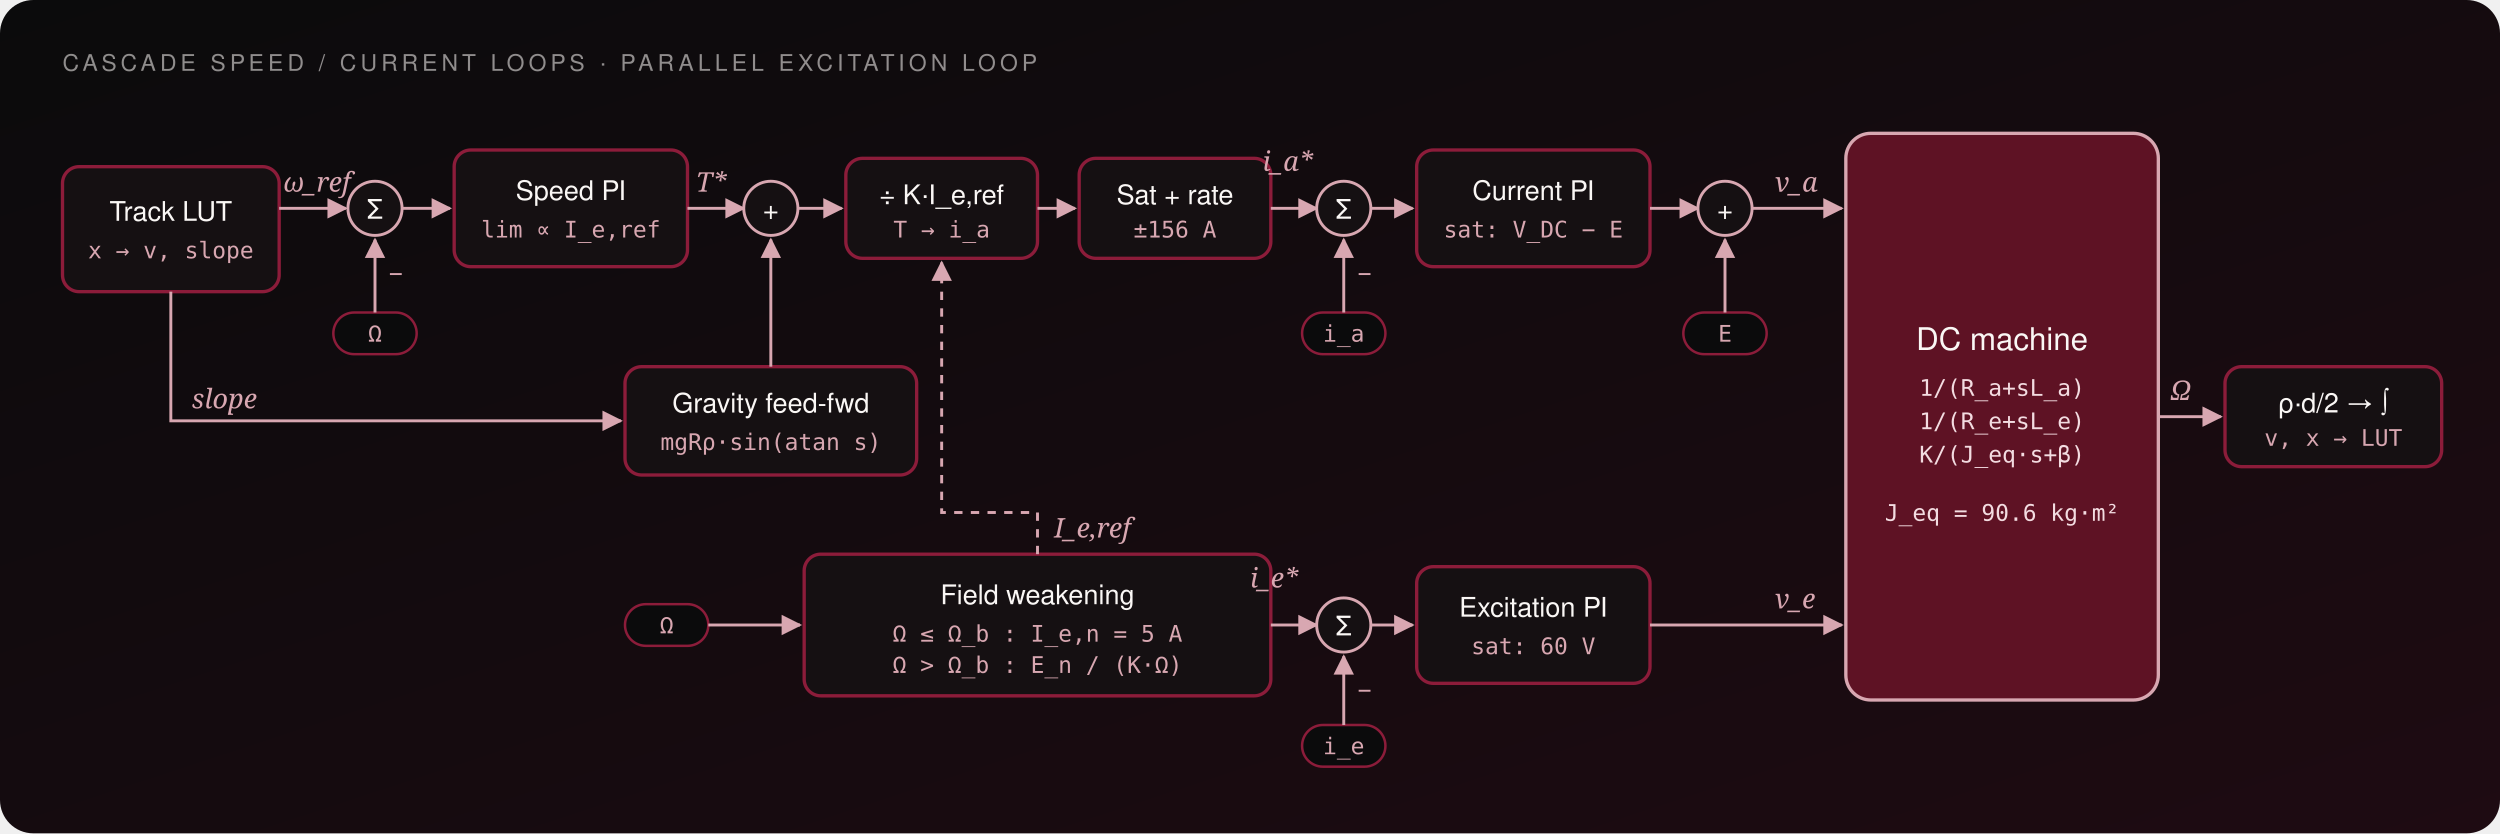
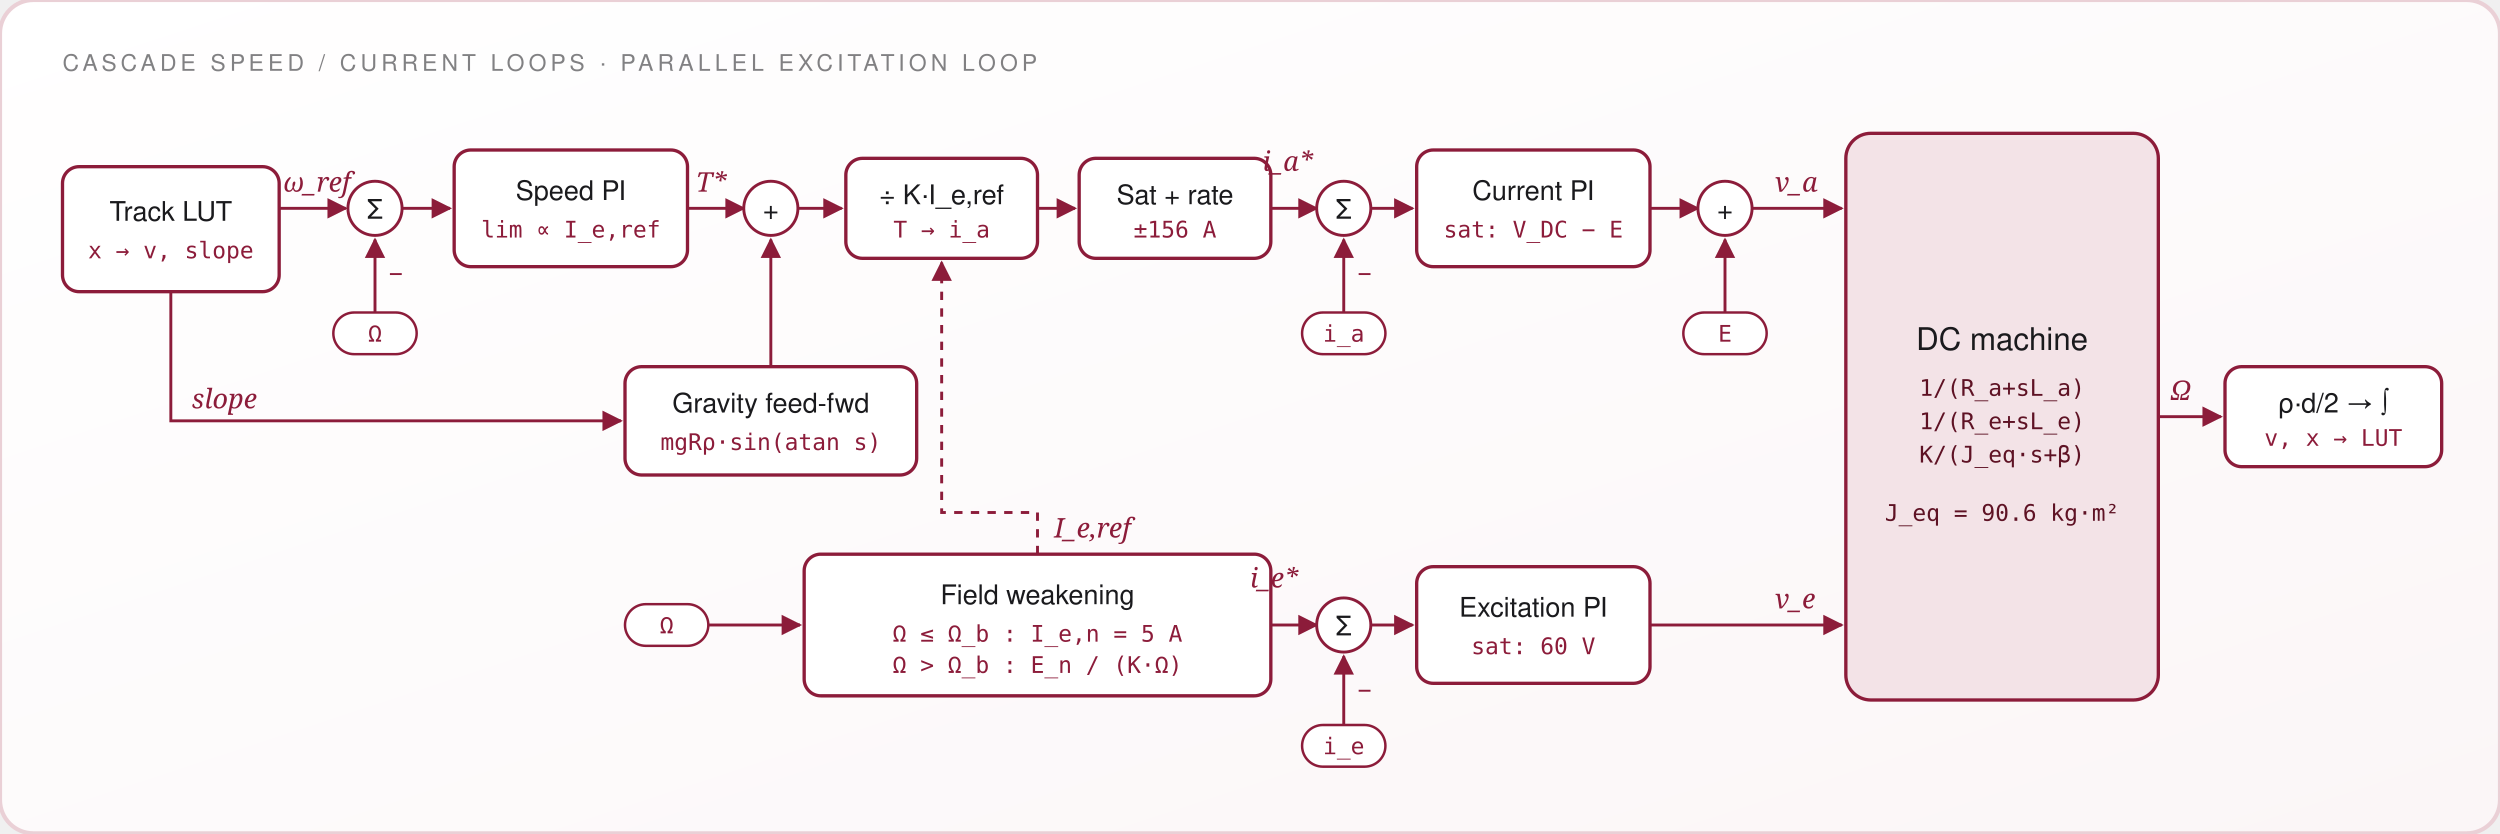
<svg xmlns="http://www.w3.org/2000/svg" width="1200" height="400" viewBox="0 0 1200 400">
  <defs>
    <marker id="a" viewBox="0 0 10 10" refX="9" refY="5" markerWidth="7" markerHeight="7" orient="auto-start-reverse">
-       <path d="M0 0L10 5L0 10z" fill="#D8A7B1" />
+       <path d="M0 0L10 5L0 10z" fill="#8C1C3A" />
    </marker>
    <linearGradient id="bg" x1="0" y1="0" x2="1" y2="1">
-       <stop offset="0" stop-color="#0B0B0C" />
-       <stop offset="1" stop-color="#1E0B12" />
+       <stop offset="0" stop-color="#FFFFFF" />
+       <stop offset="1" stop-color="#FBF6F7" />
    </linearGradient>
    <style>
-       .b{fill:#151012;stroke:#8C1C3A;stroke-width:1.6}
-       .k{fill:#5E1224;stroke:#D8A7B1;stroke-width:1.6}
-       .w{fill:none;stroke:#D8A7B1;stroke-width:1.4}
-       .s{fill:#151012;stroke:#D8A7B1;stroke-width:1.4}
-       .t{font-family:Helvetica,Arial,sans-serif;font-size:13px;fill:#FAF7F5;text-anchor:middle}
-       .m{font-family:Menlo,Consolas,monospace;font-size:11px;fill:#D8A7B1;text-anchor:middle}
-       .l{font-family:Georgia,serif;font-style:italic;font-size:13px;fill:#D8A7B1}
-       .h{font-family:Helvetica,Arial,sans-serif;font-size:11px;letter-spacing:2px;fill:#FAF7F5;fill-opacity:.55}
-       .tag{fill:#0B0B0C;stroke:#8C1C3A;stroke-width:1.2}
+       .b{fill:#FFFFFF;stroke:#8C1C3A;stroke-width:1.6}
+       .k{fill:#F3E3E7;stroke:#8C1C3A;stroke-width:1.6}
+       .w{fill:none;stroke:#8C1C3A;stroke-width:1.4}
+       .s{fill:#FFFFFF;stroke:#8C1C3A;stroke-width:1.4}
+       .t{font-family:Helvetica,Arial,sans-serif;font-size:13px;fill:#1A1A1D;text-anchor:middle}
+       .m{font-family:Menlo,Consolas,monospace;font-size:11px;fill:#8C1C3A;text-anchor:middle}
+       .l{font-family:Georgia,serif;font-style:italic;font-size:13px;fill:#8C1C3A}
+       .h{font-family:Helvetica,Arial,sans-serif;font-size:11px;letter-spacing:2px;fill:#1A1A1D;fill-opacity:.55}
+       .tag{fill:#FFFFFF;stroke:#8C1C3A;stroke-width:1.2}
    </style>
  </defs>
-   <rect width="1200" height="400" rx="16" fill="url(#bg)" />
+   <rect width="1200" height="400" rx="16" fill="url(#bg)" stroke="#EAD0D6" stroke-width="2" />
  <text x="30" y="34" class="h">CASCADE SPEED / CURRENT LOOPS  ·  PARALLEL EXCITATION LOOP</text>
  <rect class="b" x="30" y="80" width="104" height="60" rx="8" />
  <text class="t" x="82" y="106">Track LUT</text>
  <text class="m" x="82" y="124">x → v, slope</text>
  <path class="w" d="M134 100 H166" marker-end="url(#a)" />
  <text class="l" x="136" y="92">ω_ref</text>
  <circle class="s" cx="180" cy="100" r="13" />
  <text class="t" x="180" y="105">Σ</text>
  <rect class="tag" x="160" y="150" width="40" height="20" rx="10" />
  <text class="m" x="180" y="164">Ω</text>
  <path class="w" d="M180 150 V115" marker-end="url(#a)" />
  <text class="m" x="190" y="135">−</text>
  <path class="w" d="M193 100 H216" marker-end="url(#a)" />
  <rect class="b" x="218" y="72" width="112" height="56" rx="8" />
  <text class="t" x="274" y="96">Speed PI</text>
  <text class="m" x="274" y="114">lim ∝ I_e,ref</text>
  <path class="w" d="M330 100 H357" marker-end="url(#a)" />
  <text class="l" x="334" y="92">T*</text>
  <circle class="s" cx="370" cy="100" r="13" />
  <text class="t" x="370" y="105">+</text>
  <rect class="b" x="300" y="176" width="140" height="52" rx="8" />
  <text class="t" x="370" y="198">Gravity feed-fwd</text>
  <text class="m" x="370" y="216">mgRρ·sin(atan s)</text>
  <path class="w" d="M370 176 V115" marker-end="url(#a)" />
  <path class="w" d="M82 140 V202 H298" marker-end="url(#a)" />
  <text class="l" x="92" y="196">slope</text>
  <path class="w" d="M383 100 H404" marker-end="url(#a)" />
  <rect class="b" x="406" y="76" width="92" height="48" rx="8" />
  <text class="t" x="452" y="98">÷ K·I_e,ref</text>
  <text class="m" x="452" y="114">T → i_a</text>
  <path class="w" d="M498 100 H516" marker-end="url(#a)" />
  <rect class="b" x="518" y="76" width="92" height="48" rx="8" />
  <text class="t" x="564" y="98">Sat + rate</text>
  <text class="m" x="564" y="114">±156 A</text>
  <path class="w" d="M610 100 H632" marker-end="url(#a)" />
  <text class="l" x="606" y="82">i_a*</text>
  <circle class="s" cx="645" cy="100" r="13" />
  <text class="t" x="645" y="105">Σ</text>
  <rect class="tag" x="625" y="150" width="40" height="20" rx="10" />
  <text class="m" x="645" y="164">i_a</text>
  <path class="w" d="M645 150 V115" marker-end="url(#a)" />
  <text class="m" x="655" y="135">−</text>
  <path class="w" d="M658 100 H678" marker-end="url(#a)" />
  <rect class="b" x="680" y="72" width="112" height="56" rx="8" />
  <text class="t" x="736" y="96">Current PI</text>
  <text class="m" x="736" y="114">sat: V_DC − E</text>
  <path class="w" d="M792 100 H815" marker-end="url(#a)" />
  <circle class="s" cx="828" cy="100" r="13" />
  <text class="t" x="828" y="105">+</text>
  <rect class="tag" x="808" y="150" width="40" height="20" rx="10" />
  <text class="m" x="828" y="164">E</text>
  <path class="w" d="M828 150 V115" marker-end="url(#a)" />
  <path class="w" d="M841 100 H884" marker-end="url(#a)" />
  <text class="l" x="852" y="92">v_a</text>
  <rect class="tag" x="300" y="290" width="40" height="20" rx="10" />
  <text class="m" x="320" y="304">Ω</text>
  <path class="w" d="M340 300 H384" marker-end="url(#a)" />
  <rect class="b" x="386" y="266" width="224" height="68" rx="8" />
  <text class="t" x="498" y="290">Field weakening</text>
  <text class="m" x="498" y="308">Ω ≤ Ω_b : I_e,n = 5 A</text>
  <text class="m" x="498" y="323">Ω &gt; Ω_b : E_n / (K·Ω)</text>
  <path class="w" d="M610 300 H632" marker-end="url(#a)" />
  <text class="l" x="600" y="282">i_e*</text>
  <circle class="s" cx="645" cy="300" r="13" />
  <text class="t" x="645" y="305">Σ</text>
  <rect class="tag" x="625" y="348" width="40" height="20" rx="10" />
  <text class="m" x="645" y="362">i_e</text>
  <path class="w" d="M645 348 V315" marker-end="url(#a)" />
  <text class="m" x="655" y="335">−</text>
  <path class="w" d="M658 300 H678" marker-end="url(#a)" />
  <rect class="b" x="680" y="272" width="112" height="56" rx="8" />
  <text class="t" x="736" y="296">Excitation PI</text>
  <text class="m" x="736" y="314">sat: 60 V</text>
  <path class="w" d="M792 300 H884" marker-end="url(#a)" />
  <text class="l" x="852" y="292">v_e</text>
  <path class="w" d="M498 266 V246 H452 V126" marker-end="url(#a)" stroke-dasharray="4 4" />
  <text class="l" x="506" y="258">I_e,ref</text>
  <rect class="k" x="886" y="64" width="150" height="272" rx="12" />
  <text class="t" x="961" y="168" style="font-size:15px">DC machine</text>
-   <text class="m" x="961" y="190" style="fill:#F3DCE1">1/(R_a+sL_a)</text>
-   <text class="m" x="961" y="206" style="fill:#F3DCE1">1/(R_e+sL_e)</text>
-   <text class="m" x="961" y="222" style="fill:#F3DCE1">K/(J_eq·s+β)</text>
-   <text class="m" x="961" y="250" style="fill:#F3DCE1">J_eq = 90.6 kg·m²</text>
+   <text class="m" x="961" y="190" style="fill:#5E1224">1/(R_a+sL_a)</text>
+   <text class="m" x="961" y="206" style="fill:#5E1224">1/(R_e+sL_e)</text>
+   <text class="m" x="961" y="222" style="fill:#5E1224">K/(J_eq·s+β)</text>
+   <text class="m" x="961" y="250" style="fill:#5E1224">J_eq = 90.6 kg·m²</text>
  <path class="w" d="M1036 200 H1066" marker-end="url(#a)" />
  <text class="l" x="1042" y="192">Ω</text>
  <rect class="b" x="1068" y="176" width="104" height="48" rx="8" />
  <text class="t" x="1120" y="198">ρ·d/2 → ∫</text>
  <text class="m" x="1120" y="214">v, x → LUT</text>
</svg>
